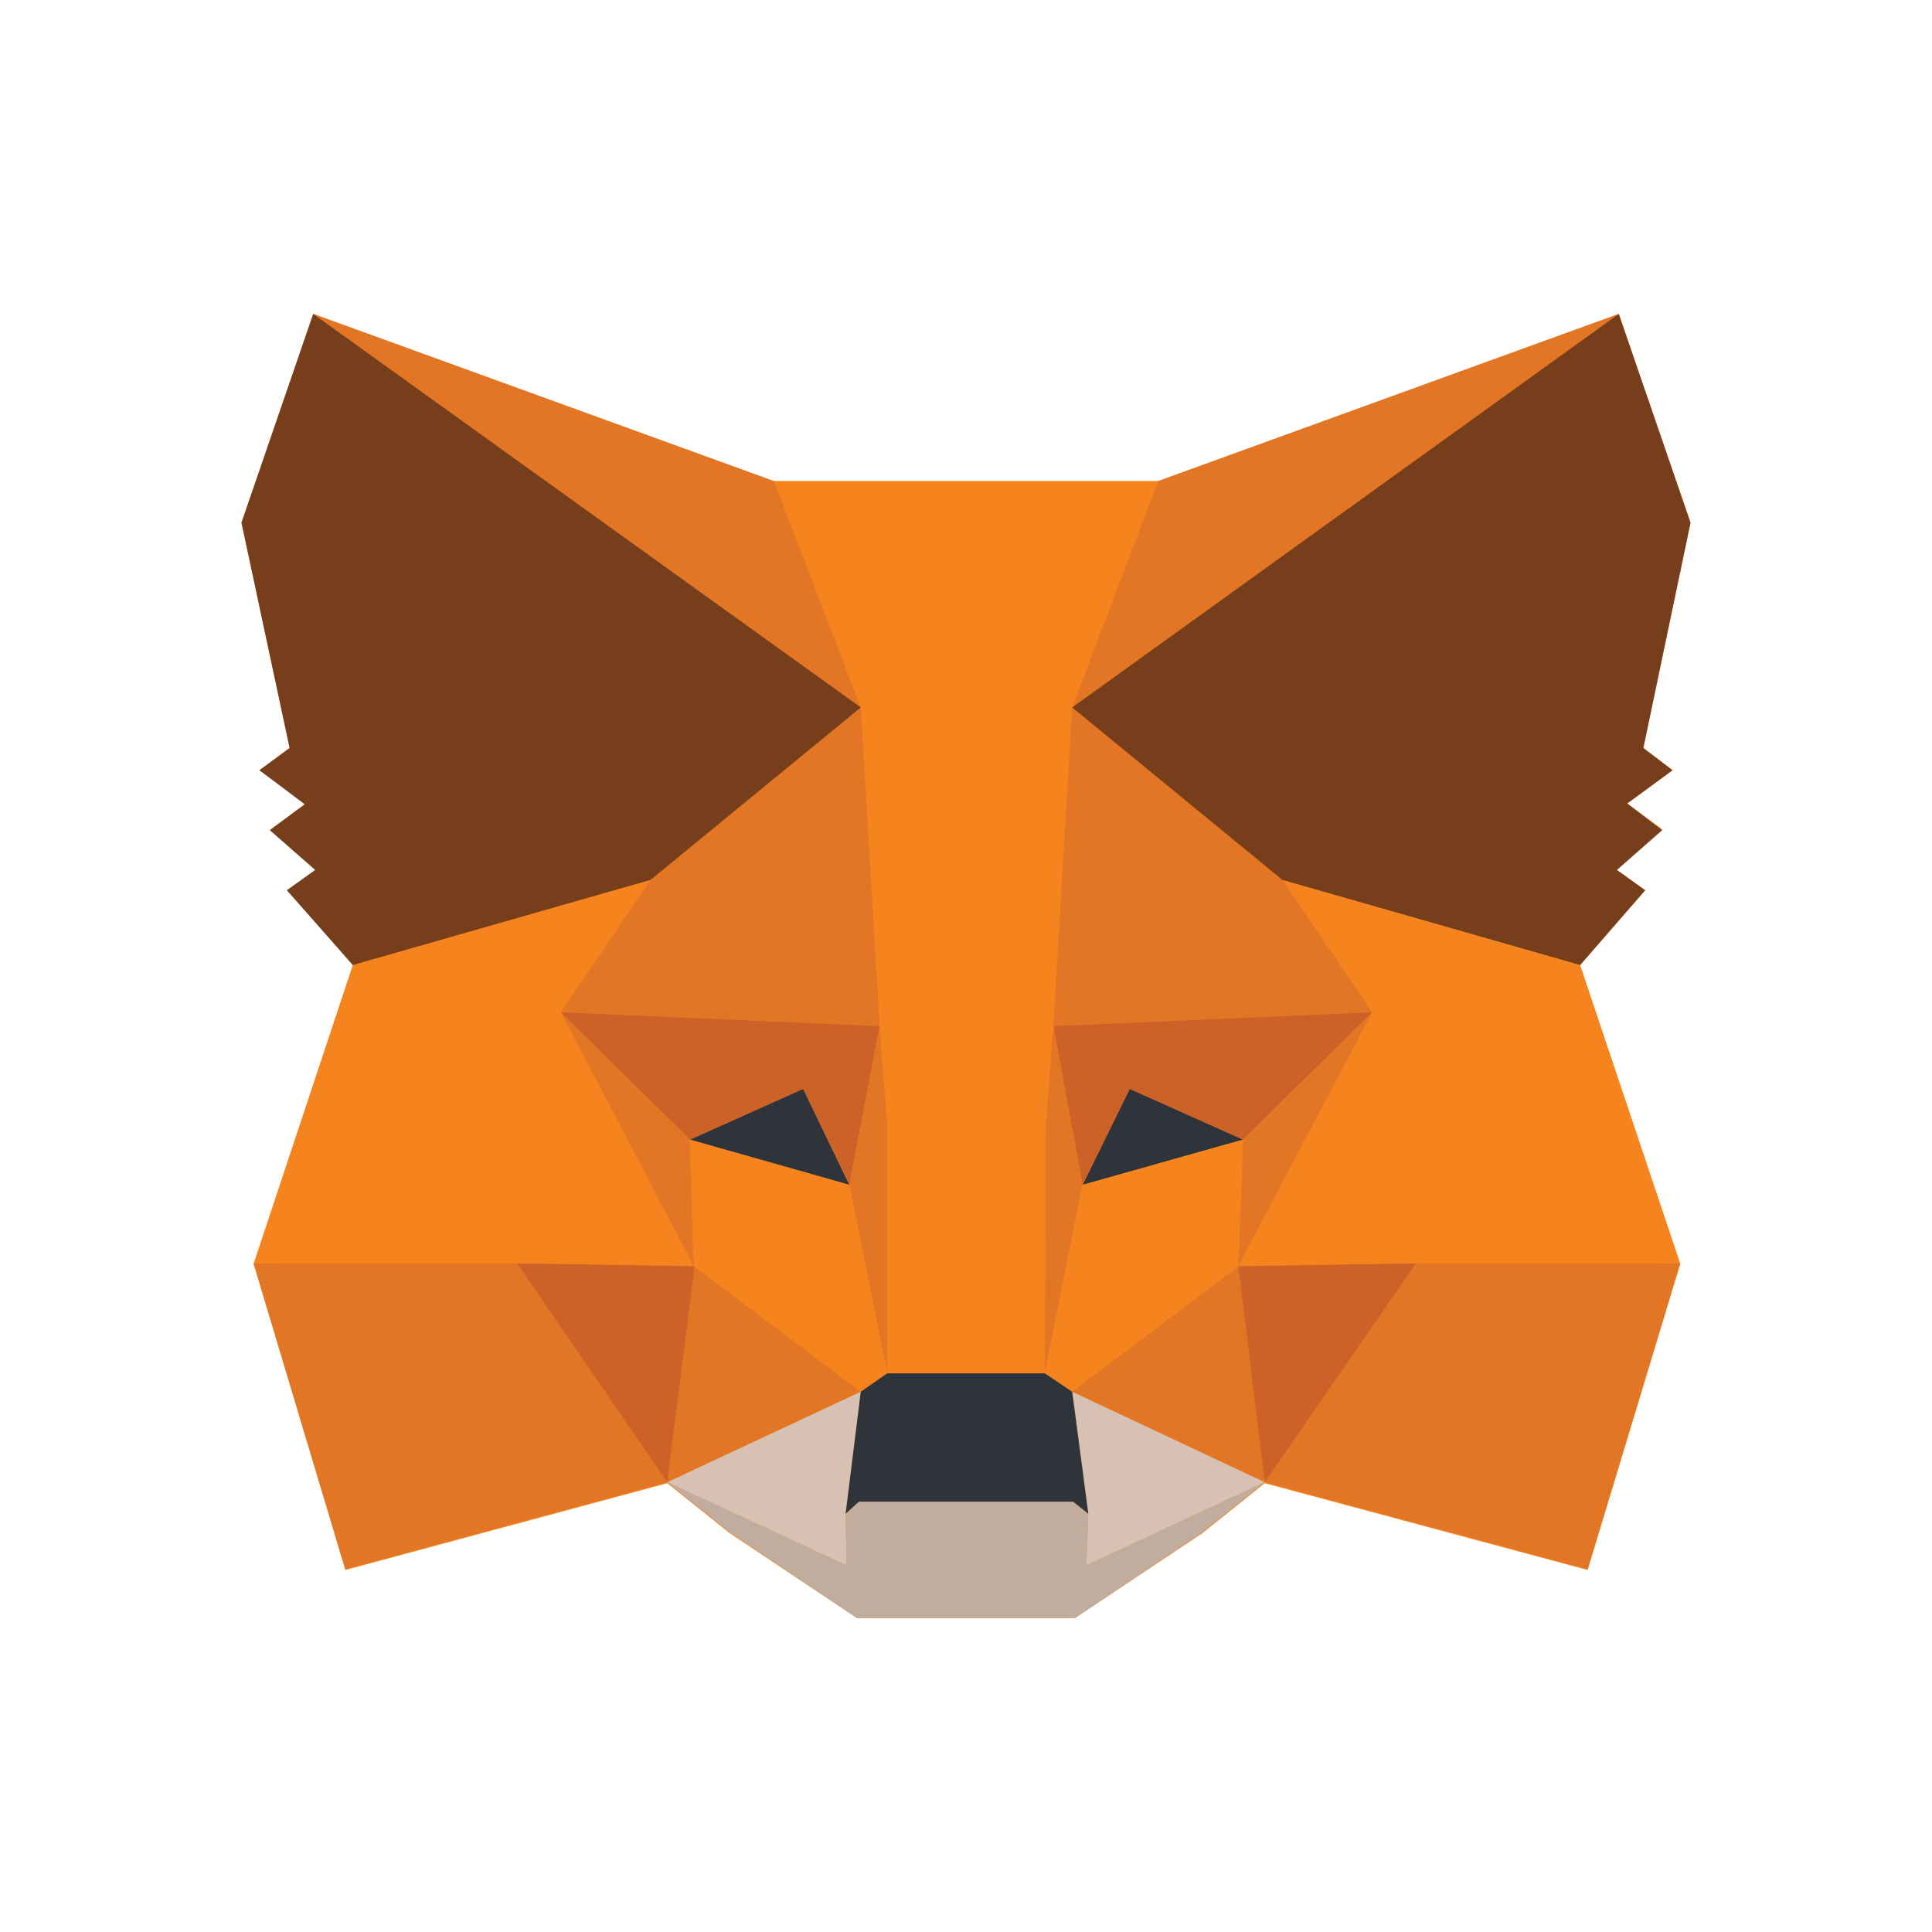
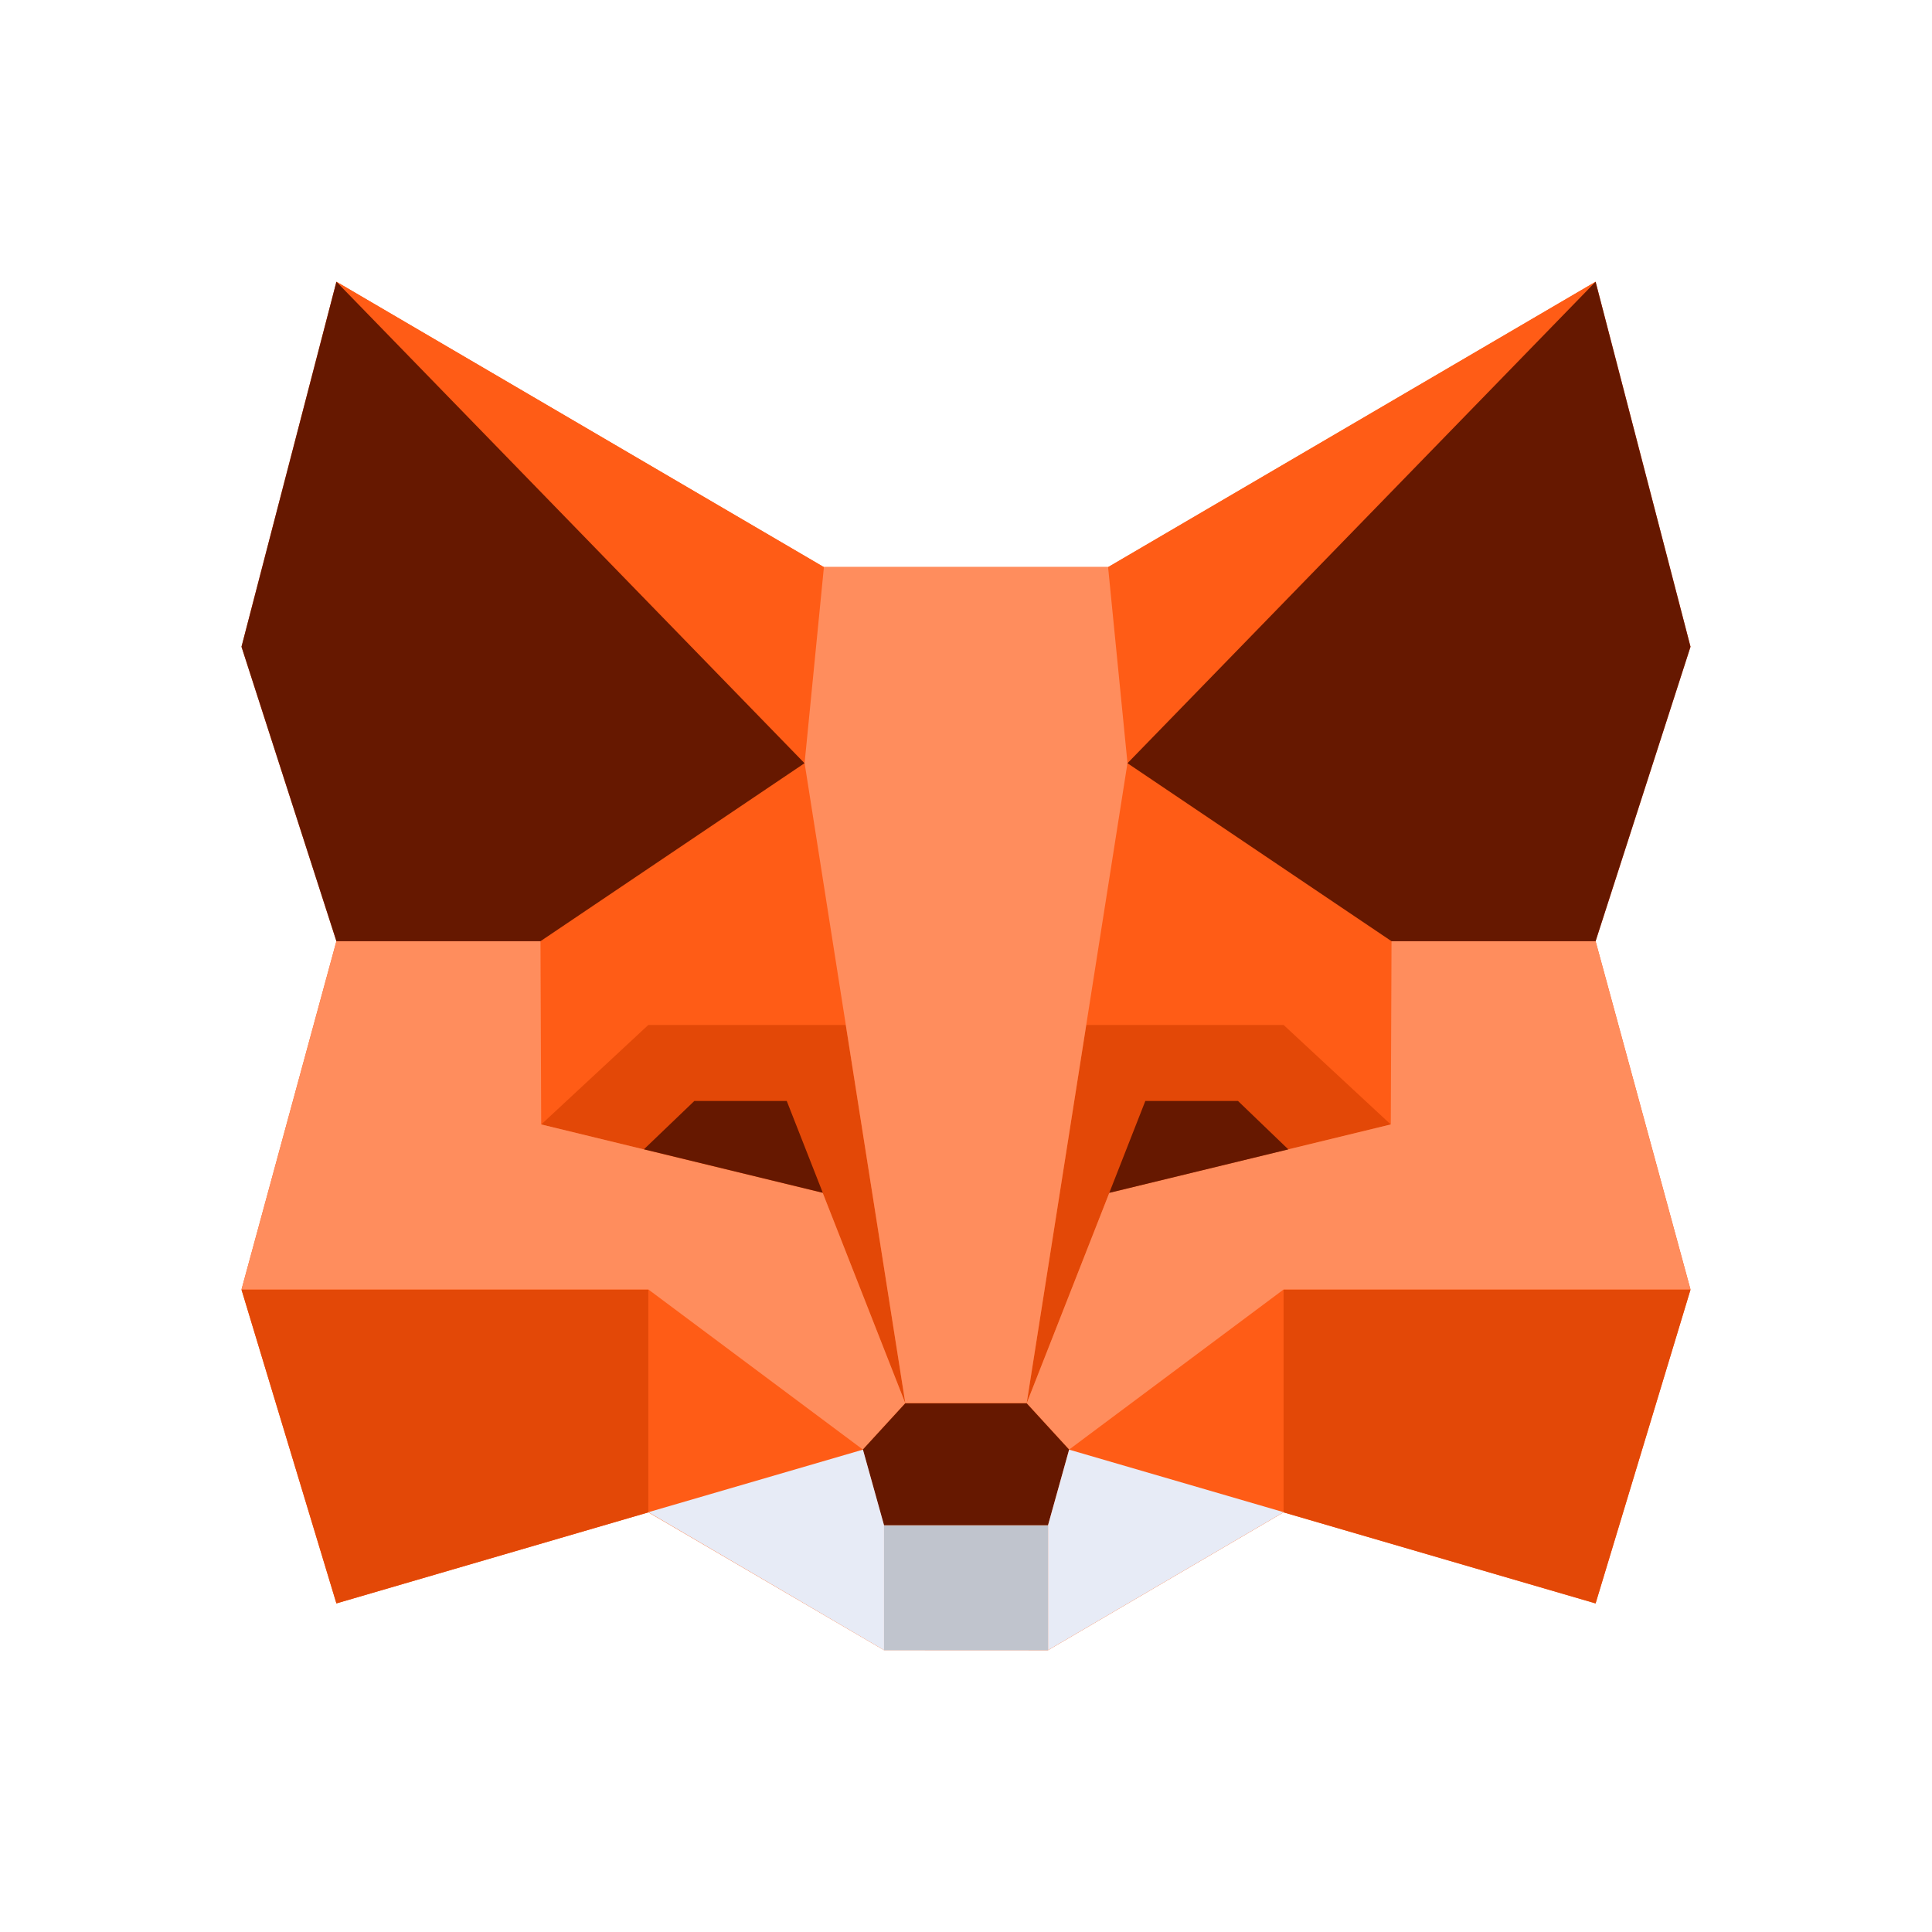
<svg xmlns="http://www.w3.org/2000/svg" width="24" height="24" viewBox="0 0 24 24" fill="none">
-   <path d="M19.628 11.989L20.437 11.059L20.085 10.807L20.648 10.302L20.214 9.981L20.777 9.568L20.414 9.292L21 6.493L20.109 3.9M20.109 3.9L14.386 5.977H9.614L3.891 3.9L3 6.493L3.598 9.292L3.223 9.568L3.797 9.981L3.364 10.302L3.926 10.807L3.575 11.059L4.384 11.989L3.152 15.706L4.29 19.503L8.289 18.425L9.063 19.044L10.646 20.1H13.354L14.938 19.044L15.711 18.425L19.722 19.503L20.871 15.706L19.628 11.989" fill="#F5841F" />
-   <path d="M20.109 3.9L13.085 8.96L14.386 5.977L20.109 3.9Z" fill="#E27625" />
-   <path d="M3.891 3.9L10.857 9.006L9.614 5.977L3.891 3.9Z" fill="#E27625" />
-   <path d="M17.588 15.637L15.711 18.413L19.722 19.492L20.871 15.694L17.588 15.637Z" fill="#E27625" />
-   <path d="M3.152 15.694L4.29 19.492L8.289 18.413L6.424 15.637L3.152 15.694Z" fill="#E27625" />
-   <path d="M8.078 10.933L6.964 12.574L10.927 12.746L10.798 8.593L8.078 10.933Z" fill="#E27625" />
-   <path d="M15.934 10.933L13.167 8.547L13.085 12.746L17.048 12.574L15.934 10.933Z" fill="#E27625" />
-   <path d="M8.289 18.413L10.693 17.289L8.617 15.729L8.289 18.413Z" fill="#E27625" />
-   <path d="M13.319 17.289L15.711 18.413L15.383 15.729L13.319 17.289Z" fill="#E27625" />
-   <path d="M15.711 18.413L13.319 17.289L13.519 18.804L13.495 19.446L15.711 18.413Z" fill="#D7C1B3" />
-   <path d="M8.289 18.413L10.517 19.446L10.505 18.804L10.693 17.289L8.289 18.413Z" fill="#D7C1B3" />
-   <path d="M10.552 14.719L8.57 14.157L9.977 13.526L10.552 14.719Z" fill="#2F343B" />
-   <path d="M13.448 14.719L14.034 13.526L15.442 14.157L13.448 14.719Z" fill="#2F343B" />
-   <path d="M8.289 18.413L8.64 15.637L6.424 15.694L8.289 18.413Z" fill="#CC6228" />
-   <path d="M15.371 15.637L15.711 18.413L17.588 15.694L15.371 15.637Z" fill="#CC6228" />
-   <path d="M17.048 12.574L13.085 12.746L13.448 14.719L14.034 13.526L15.442 14.157L17.048 12.574Z" fill="#CC6228" />
-   <path d="M8.57 14.157L9.977 13.526L10.552 14.719L10.927 12.746L6.964 12.574L8.57 14.157Z" fill="#CC6228" />
-   <path d="M6.964 12.574L8.617 15.729L8.57 14.157L6.964 12.574Z" fill="#E27625" />
-   <path d="M15.442 14.157L15.383 15.729L17.048 12.574L15.442 14.157Z" fill="#E27625" />
-   <path d="M10.927 12.746L10.552 14.719L11.021 17.06L11.126 13.985L10.927 12.746Z" fill="#E27625" />
-   <path d="M13.085 12.746L12.885 13.973L12.979 17.06L13.448 14.719L13.085 12.746Z" fill="#E27625" />
-   <path d="M13.448 14.719L12.979 17.06L13.319 17.289L15.383 15.729L15.442 14.157L13.448 14.719Z" fill="#F5841F" />
-   <path d="M8.57 14.157L8.617 15.729L10.693 17.289L11.021 17.06L10.552 14.719L8.57 14.157Z" fill="#F5841F" />
-   <path d="M13.495 19.446L13.519 18.804L13.331 18.654H10.669L10.505 18.804L10.517 19.446L8.289 18.413L9.063 19.033L10.646 20.1H13.354L14.938 19.033L15.711 18.413L13.495 19.446Z" fill="#C0AD9E" />
-   <path d="M13.319 17.289L12.979 17.06H11.021L10.693 17.289L10.505 18.804L10.669 18.654H13.331L13.519 18.804L13.319 17.289Z" fill="#2F343B" />
-   <path d="M20.414 9.292L21 6.493L20.109 3.9L13.319 8.788L15.934 10.933L19.628 11.989L20.437 11.059L20.085 10.807L20.648 10.313L20.214 9.981L20.777 9.568L20.414 9.292Z" fill="#763E1A" />
-   <path d="M3 6.493L3.598 9.292L3.223 9.568L3.786 9.992L3.352 10.313L3.915 10.807L3.563 11.059L4.384 11.989L8.078 10.933L10.693 8.788L3.891 3.9L3 6.493Z" fill="#763E1A" />
-   <path d="M19.628 11.989L15.934 10.933L17.048 12.574L15.383 15.729L17.588 15.694H20.871L19.628 11.989Z" fill="#F5841F" />
-   <path d="M8.078 10.933L4.384 11.989L3.152 15.694H6.424L8.617 15.729L6.964 12.574L8.078 10.933Z" fill="#F5841F" />
-   <path d="M13.085 12.746L13.319 8.788L14.386 5.977H9.614L10.693 8.788L10.927 12.746L11.021 13.985V17.06H12.979L12.991 13.985L13.085 12.746Z" fill="#F5841F" />
+   <path d="M19.821 19.918L15.944 18.787L13.02 20.499L10.98 20.498L8.054 18.787L4.179 19.918L3 16.019L4.179 11.692L3 8.034L4.179 3.5L10.235 7.044H13.765L19.821 3.5L21 8.034L19.821 11.692L21 16.019L19.821 19.918Z" fill="#FF5C16" />
+   <path d="M4.18 3.5L10.235 7.047L9.995 9.481L4.18 3.5ZM8.055 16.021L10.72 18.009L8.055 18.787V16.021ZM10.507 12.733L9.995 9.483L6.717 11.693L6.715 11.692V11.694L6.725 13.97L8.054 12.734L10.507 12.733ZM19.821 3.5L13.765 7.047L14.005 9.481L19.821 3.5ZM15.946 16.021L13.281 18.009L15.946 18.787V16.021ZM17.285 11.694V11.692L17.284 11.693L14.006 9.483L13.494 12.733H15.945L17.276 13.969L17.285 11.694Z" fill="#FF5C16" />
+   <path d="M8.054 18.787L4.179 19.918L3 16.021H8.054V18.787ZM10.506 12.732L11.246 17.432L10.22 14.819L6.723 13.969L8.053 12.733H10.506V12.732ZM15.945 18.787L19.821 19.918L21 16.021H15.945V18.787ZM13.494 12.732L12.754 17.432L13.78 14.819L17.277 13.969L15.946 12.733H13.494V12.732Z" fill="#E34807" />
+   <path d="M3 16.019L4.179 11.692H6.714L6.723 13.968L10.22 14.818L11.246 17.431L10.719 18.007L8.054 16.018H3V16.019ZM21 16.019L19.821 11.692H17.286L17.277 13.968L13.78 14.818L12.754 17.431L13.281 18.007L15.946 16.018H21V16.019ZM13.765 7.044H10.235L9.995 9.479L11.246 17.429H12.754L14.006 9.479L13.765 7.044Z" fill="#FF8D5D" />
+   <path d="M4.179 3.5L3 8.034L4.179 11.692H6.714L9.994 9.481L4.179 3.5ZM9.773 13.677H8.625L7.999 14.277L10.221 14.817L9.773 13.676V13.677ZM19.821 3.5L21 8.034L19.821 11.692H17.286L14.006 9.481L19.821 3.5ZM14.228 13.677H15.379L16.004 14.278L13.78 14.818L14.228 13.676V13.677ZM13.019 18.948L13.281 18.008L12.754 17.433H11.245L10.718 18.008L10.98 18.948" fill="#661800" />
+   <path d="M13.019 18.948V20.5H10.98V18.948H13.019Z" fill="#C0C4CD" />
+   <path d="M8.055 18.785L10.982 20.499V18.947L10.72 18.008L8.055 18.785ZM15.946 18.785L13.019 20.499V18.947L13.281 18.008L15.946 18.785Z" fill="#E7EBF6" />
</svg>
